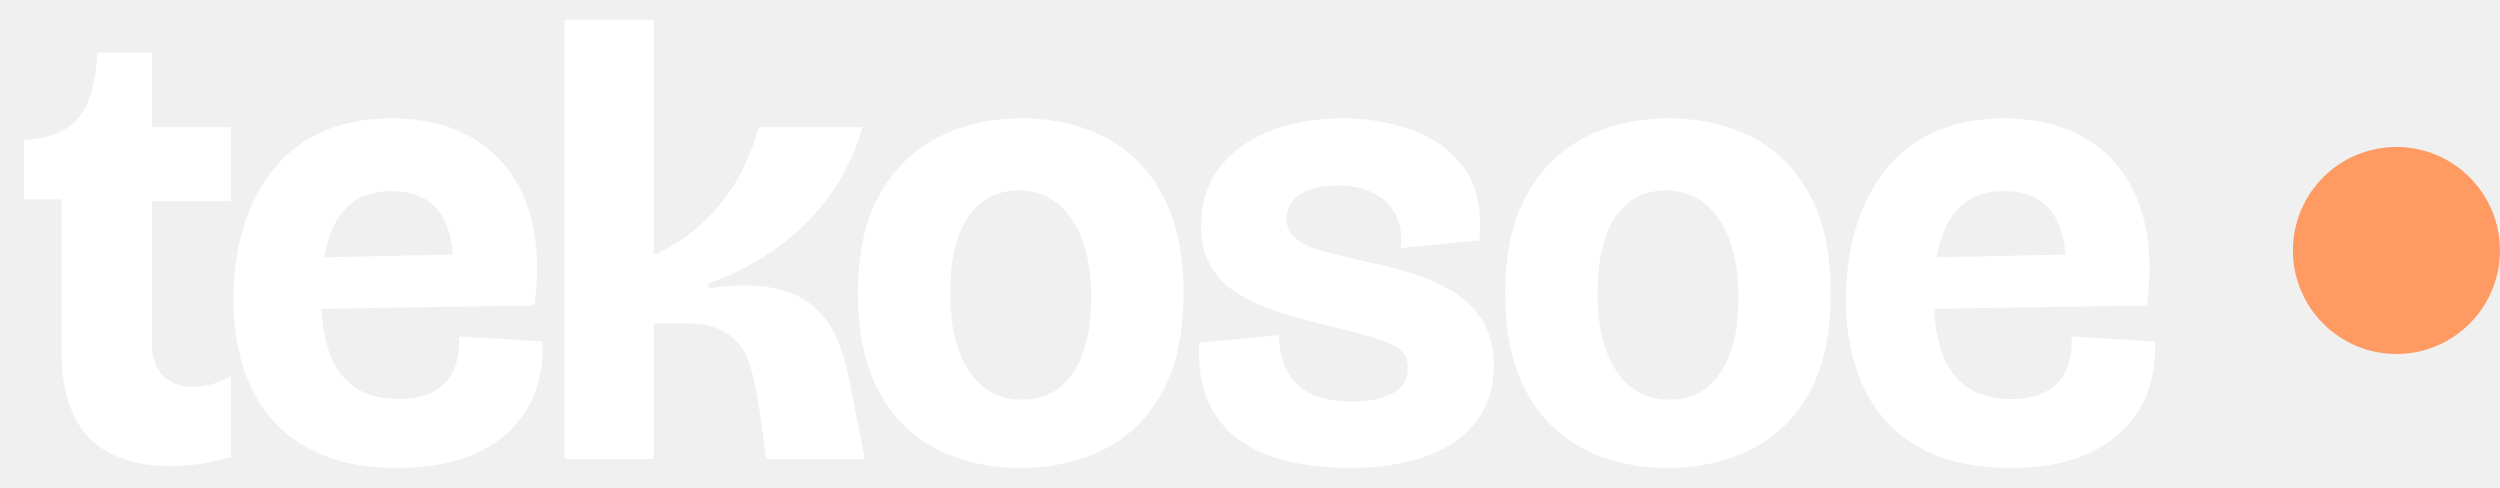
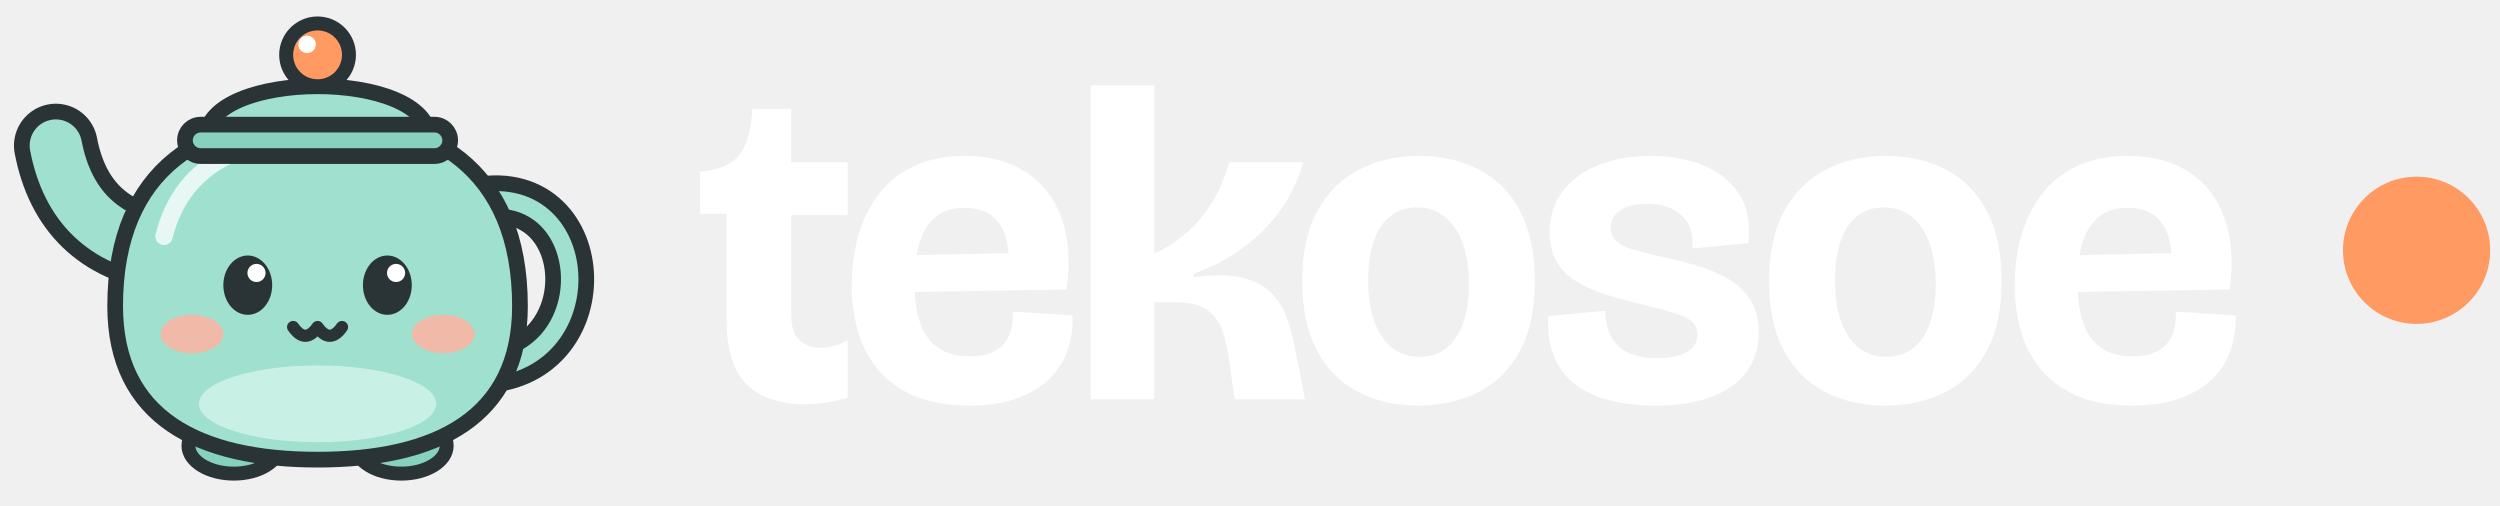
- <svg xmlns="http://www.w3.org/2000/svg" viewBox="0 0 379.68 74.06" width="379.68" height="74.06">
-   <path d="M26.04 70.78Q17.69 70.78 13.51 66.46Q9.34 62.14 9.34 53.11V30.26H3.67V21.24H4.44Q9.72 20.66 11.98 17.83Q14.23 15 14.71 9.24L14.81 7.99H23.06V19.32H35.06V30.55H23.06V51.86Q23.06 55.51 24.84 57.14Q26.62 58.78 29.3 58.78Q30.74 58.78 32.23 58.34Q33.72 57.91 35.06 57.14V69.43Q32.28 70.2 30.07 70.49Q27.86 70.78 26.04 70.78Z M60.41 71.06Q53.59 71.06 48.84 69.05Q44.09 67.03 41.11 63.48Q38.14 59.93 36.79 55.32Q35.45 50.71 35.45 45.43Q35.45 39.96 36.84 35.02Q38.23 30.07 41.11 26.23Q43.99 22.39 48.6 20.18Q53.21 17.98 59.45 17.98Q65.69 17.98 70.2 20.14Q74.71 22.3 77.45 26.14Q80.18 29.98 81.1 35.11Q82.01 40.25 81.14 46.39L43.99 46.97V39.19L70.58 38.62L68.66 43.13Q69.14 38.71 68.28 35.54Q67.42 32.38 65.26 30.7Q63.1 29.02 59.45 29.02Q55.61 29.02 53.26 30.98Q50.9 32.95 49.85 36.5Q48.79 40.06 48.79 44.76Q48.79 52.92 51.72 56.76Q54.65 60.6 60.5 60.6Q63.19 60.6 64.97 59.88Q66.74 59.16 67.85 57.86Q68.95 56.57 69.38 54.84Q69.82 53.11 69.72 51.1L82.39 51.86Q82.58 55.22 81.58 58.63Q80.57 62.04 78.02 64.82Q75.48 67.61 71.11 69.34Q66.74 71.06 60.41 71.06Z M85.75 69.72V3H99.29V38.71Q102.74 37.18 105.48 34.92Q108.22 32.66 110.18 29.98Q112.15 27.29 113.35 24.55Q114.55 21.82 115.22 19.32H130.97Q130.01 22.97 127.99 26.57Q125.98 30.17 123 33.29Q120.02 36.41 116.14 38.9Q112.25 41.4 107.64 43.03V43.8Q113.59 42.94 117.48 43.75Q121.37 44.57 123.62 46.58Q125.88 48.6 127.13 51.53Q128.38 54.46 129.05 58.01L131.35 69.72H116.38L115.22 61.46Q114.74 58.1 113.83 55.27Q112.92 52.44 110.62 50.76Q108.31 49.08 103.7 49.08H99.29V69.72Z M154.97 71.06Q147.77 71.06 142.15 68.14Q136.54 65.21 133.42 59.35Q130.3 53.5 130.3 44.57Q130.3 35.45 133.56 29.59Q136.82 23.74 142.44 20.86Q148.06 17.98 155.06 17.98Q162.36 17.98 167.93 20.9Q173.5 23.83 176.62 29.74Q179.74 35.64 179.74 44.57Q179.74 53.78 176.47 59.64Q173.21 65.5 167.59 68.28Q161.98 71.06 154.97 71.06ZM155.26 60.7Q158.62 60.7 160.92 58.87Q163.22 57.05 164.47 53.59Q165.72 50.14 165.72 45.34Q165.72 40.06 164.38 36.46Q163.03 32.86 160.58 30.89Q158.14 28.92 154.68 28.92Q151.42 28.92 149.06 30.74Q146.71 32.57 145.51 36.07Q144.31 39.58 144.31 44.47Q144.31 52.06 147.19 56.38Q150.07 60.7 155.26 60.7Z M204.89 71.06Q199.9 71.06 195.62 70.06Q191.35 69.05 188.23 66.84Q185.11 64.63 183.48 60.94Q181.85 57.24 182.14 52.06L194.23 50.9Q194.33 54.46 195.67 56.71Q197.02 58.97 199.46 59.98Q201.91 60.98 205.37 60.98Q209.02 60.98 211.42 59.78Q213.82 58.58 213.82 55.9Q213.82 54.26 212.81 53.3Q211.8 52.34 209.5 51.58Q207.19 50.81 203.26 49.85Q198.65 48.79 194.81 47.59Q190.97 46.39 188.18 44.71Q185.4 43.03 183.91 40.49Q182.42 37.94 182.42 34.2Q182.42 29.11 185.16 25.51Q187.9 21.91 192.74 19.94Q197.59 17.98 203.93 17.98Q209.69 17.98 214.63 19.8Q219.58 21.62 222.46 25.7Q225.34 29.78 224.66 36.5L212.76 37.66Q213.05 34.58 211.9 32.47Q210.74 30.36 208.49 29.26Q206.23 28.15 203.16 28.15Q199.51 28.15 197.45 29.54Q195.38 30.94 195.38 33.14Q195.38 34.97 196.68 36.12Q197.98 37.27 200.47 37.99Q202.97 38.71 206.81 39.58Q210.07 40.25 213.58 41.26Q217.08 42.26 220.1 43.94Q223.13 45.62 225 48.46Q226.87 51.29 226.87 55.7Q226.87 60.31 224.33 63.82Q221.78 67.32 216.89 69.19Q211.99 71.06 204.89 71.06Z M253.27 71.06Q246.07 71.06 240.46 68.14Q234.84 65.21 231.72 59.35Q228.6 53.5 228.6 44.57Q228.6 35.45 231.86 29.59Q235.13 23.74 240.74 20.86Q246.36 17.98 253.37 17.98Q260.66 17.98 266.23 20.9Q271.8 23.83 274.92 29.74Q278.04 35.64 278.04 44.57Q278.04 53.78 274.78 59.64Q271.51 65.5 265.9 68.28Q260.28 71.06 253.27 71.06ZM253.56 60.7Q256.92 60.7 259.22 58.87Q261.53 57.05 262.78 53.59Q264.02 50.14 264.02 45.34Q264.02 40.06 262.68 36.46Q261.34 32.86 258.89 30.89Q256.44 28.92 252.98 28.92Q249.72 28.92 247.37 30.74Q245.02 32.57 243.82 36.07Q242.62 39.58 242.62 44.47Q242.62 52.06 245.5 56.38Q248.38 60.7 253.56 60.7Z M305.3 71.06Q298.49 71.06 293.74 69.05Q288.98 67.03 286.01 63.48Q283.03 59.93 281.69 55.32Q280.34 50.71 280.34 45.43Q280.34 39.96 281.74 35.02Q283.13 30.07 286.01 26.23Q288.89 22.39 293.5 20.18Q298.1 17.98 304.34 17.98Q310.58 17.98 315.1 20.14Q319.61 22.3 322.34 26.14Q325.08 29.98 325.99 35.11Q326.9 40.25 326.04 46.39L288.89 46.97V39.19L315.48 38.62L313.56 43.13Q314.04 38.71 313.18 35.54Q312.31 32.38 310.15 30.7Q307.99 29.02 304.34 29.02Q300.5 29.02 298.15 30.98Q295.8 32.95 294.74 36.5Q293.69 40.06 293.69 44.76Q293.69 52.92 296.62 56.76Q299.54 60.6 305.4 60.6Q308.09 60.6 309.86 59.88Q311.64 59.16 312.74 57.86Q313.85 56.57 314.28 54.84Q314.71 53.11 314.62 51.1L327.29 51.86Q327.48 55.22 326.47 58.63Q325.46 62.04 322.92 64.82Q320.38 67.61 316.01 69.34Q311.64 71.06 305.3 71.06Z" fill="#ffffff" />
-   <circle cx="363.95" cy="38.04" r="15.72" fill="#ff9a62" />
+ <svg xmlns="http://www.w3.org/2000/svg" viewBox="0 13 509.44 103" width="509.44" height="103">
+   <g transform="scale(0.71111) translate(-9 -28)">
+     <path d="M56 118 Q30 114 25 88" fill="none" stroke="#2a3436" stroke-width="24" stroke-linecap="round" />
+     <path d="M56 118 Q30 114 25 88" fill="none" stroke="#9fe0cf" stroke-width="15" stroke-linecap="round" />
+     <path d="M146 104 C180 98 182 152 146 152" fill="none" stroke="#2a3436" stroke-width="14" stroke-linecap="round" />
+     <path d="M146 104 C180 98 182 152 146 152" fill="none" stroke="#9fe0cf" stroke-width="5" stroke-linecap="round" />
+     <ellipse cx="76" cy="174" rx="13" ry="8" fill="#86d2bf" stroke="#2a3436" stroke-width="4" />
+     <ellipse cx="124" cy="174" rx="13" ry="8" fill="#86d2bf" stroke="#2a3436" stroke-width="4" />
+     <path d="M42 134 C42 94 68 80 100 80 C132 80 158 94 158 134 C158 166 134 178 100 178 C66 178 42 166 42 134 Z" fill="#9fe0cf" stroke="#2a3436" stroke-width="4.5" />
+     <ellipse cx="100" cy="162" rx="34" ry="11" fill="#c9f0e4" />
+     <path d="M56 114 Q60 98 74 91" fill="none" stroke="#ffffff" stroke-width="5" stroke-linecap="round" opacity="0.75" />
+     <path d="M68 86 C68 66 132 66 132 86 Z" fill="#9fe0cf" stroke="#2a3436" stroke-width="4.5" stroke-linejoin="round" />
+     <rect x="62" y="82" width="76" height="9" rx="4.5" fill="#86d2bf" stroke="#2a3436" stroke-width="4.5" />
+     <circle cx="100" cy="62" r="9" fill="#ff9a62" stroke="#2a3436" stroke-width="4" />
+     <circle cx="97" cy="59" r="2.5" fill="#ffffff" />
+     <ellipse cx="80" cy="128" rx="7" ry="8.5" fill="#2a3436" />
+     <ellipse cx="120" cy="128" rx="7" ry="8.5" fill="#2a3436" />
+     <circle cx="82.5" cy="124.5" r="2.6" fill="#ffffff" />
+     <circle cx="122.5" cy="124.5" r="2.6" fill="#ffffff" />
+     <ellipse cx="64" cy="142" rx="9" ry="5.5" fill="#ffb3a1" opacity="0.85" />
+     <ellipse cx="136" cy="142" rx="9" ry="5.5" fill="#ffb3a1" opacity="0.85" />
+     <path d="M93 140 Q96.5 145 100 140 Q103.5 145 107 140" fill="none" stroke="#2a3436" stroke-width="3.5" stroke-linecap="round" stroke-linejoin="round" />
+   </g>
+   <path d="M164.08 95.37Q156.08 95.37 152.07 91.23Q148.07 87.09 148.07 78.44V56.55H142.64V47.9H143.38Q148.44 47.35 150.6 44.63Q152.76 41.92 153.22 36.4L153.32 35.2H161.23V46.06H172.73V56.82H161.23V77.25Q161.23 80.74 162.93 82.31Q164.63 83.87 167.21 83.87Q168.59 83.87 170.01 83.46Q171.44 83.04 172.73 82.31V94.08Q170.06 94.82 167.94 95.1Q165.83 95.37 164.08 95.37Z M197.48 95.65Q190.94 95.65 186.39 93.72Q181.84 91.78 178.98 88.38Q176.13 84.98 174.84 80.56Q173.56 76.14 173.56 71.08Q173.56 65.84 174.89 61.1Q176.22 56.36 178.98 52.68Q181.74 49 186.16 46.89Q190.58 44.77 196.56 44.77Q202.54 44.77 206.86 46.84Q211.18 48.91 213.81 52.59Q216.43 56.27 217.3 61.19Q218.18 66.12 217.35 72L181.74 72.56V65.1L207.23 64.55L205.39 68.88Q205.85 64.64 205.02 61.61Q204.19 58.57 202.12 56.96Q200.05 55.35 196.56 55.35Q192.88 55.35 190.62 57.24Q188.37 59.12 187.36 62.53Q186.34 65.93 186.34 70.44Q186.34 78.26 189.15 81.94Q191.96 85.62 197.57 85.62Q200.14 85.62 201.85 84.93Q203.55 84.24 204.61 83Q205.66 81.76 206.08 80.1Q206.49 78.44 206.4 76.51L218.54 77.25Q218.73 80.47 217.76 83.73Q216.8 87 214.36 89.67Q211.92 92.34 207.73 93.99Q203.55 95.65 197.48 95.65Z M222.22 94.36V30.42H235.2V64.64Q238.51 63.17 241.13 61.01Q243.75 58.85 245.64 56.27Q247.52 53.7 248.67 51.07Q249.82 48.45 250.47 46.06H265.56Q264.64 49.56 262.7 53.01Q260.77 56.46 257.92 59.45Q255.07 62.44 251.34 64.83Q247.62 67.22 243.2 68.78V69.52Q248.9 68.69 252.63 69.47Q256.36 70.26 258.52 72.19Q260.68 74.12 261.88 76.93Q263.07 79.73 263.72 83.14L265.92 94.36H251.57L250.47 86.45Q250.01 83.23 249.13 80.51Q248.26 77.8 246.05 76.19Q243.84 74.58 239.43 74.58H235.2V94.36Z M289.02 95.65Q282.12 95.65 276.73 92.84Q271.35 90.04 268.36 84.42Q265.37 78.81 265.37 70.26Q265.37 61.52 268.5 55.9Q271.63 50.29 277.01 47.53Q282.39 44.77 289.11 44.77Q296.1 44.77 301.44 47.58Q306.77 50.38 309.76 56.04Q312.75 61.7 312.75 70.26Q312.75 79.09 309.62 84.7Q306.5 90.31 301.11 92.98Q295.73 95.65 289.02 95.65ZM289.29 85.71Q292.51 85.71 294.72 83.96Q296.93 82.22 298.12 78.9Q299.32 75.59 299.32 70.99Q299.32 65.93 298.03 62.48Q296.74 59.03 294.4 57.15Q292.05 55.26 288.74 55.26Q285.61 55.26 283.36 57.01Q281.1 58.76 279.95 62.11Q278.8 65.47 278.8 70.16Q278.8 77.43 281.56 81.57Q284.32 85.71 289.29 85.71Z M337.32 95.65Q332.53 95.65 328.44 94.68Q324.34 93.72 321.35 91.6Q318.36 89.48 316.8 85.94Q315.24 82.4 315.51 77.43L327.1 76.33Q327.2 79.73 328.48 81.89Q329.77 84.06 332.12 85.02Q334.46 85.99 337.78 85.99Q341.27 85.99 343.57 84.84Q345.87 83.69 345.87 81.11Q345.87 79.55 344.91 78.63Q343.94 77.71 341.73 76.97Q339.52 76.24 335.75 75.32Q331.34 74.3 327.66 73.15Q323.98 72 321.31 70.39Q318.64 68.78 317.21 66.35Q315.79 63.91 315.79 60.32Q315.79 55.44 318.41 51.99Q321.03 48.54 325.68 46.66Q330.32 44.77 336.4 44.77Q341.92 44.77 346.65 46.52Q351.39 48.27 354.15 52.18Q356.91 56.09 356.27 62.53L344.86 63.63Q345.14 60.69 344.03 58.66Q342.93 56.64 340.77 55.58Q338.6 54.52 335.66 54.52Q332.16 54.52 330.19 55.86Q328.21 57.19 328.21 59.31Q328.21 61.06 329.45 62.16Q330.69 63.26 333.08 63.95Q335.48 64.64 339.16 65.47Q342.28 66.12 345.64 67.08Q349 68.05 351.9 69.66Q354.8 71.27 356.59 73.98Q358.38 76.7 358.38 80.93Q358.38 85.34 355.95 88.7Q353.51 92.06 348.82 93.85Q344.12 95.65 337.32 95.65Z M384.14 95.65Q377.24 95.65 371.86 92.84Q366.48 90.04 363.49 84.42Q360.5 78.81 360.5 70.26Q360.5 61.52 363.63 55.9Q366.76 50.29 372.14 47.53Q377.52 44.77 384.24 44.77Q391.23 44.77 396.56 47.58Q401.9 50.38 404.89 56.04Q407.88 61.7 407.88 70.26Q407.88 79.09 404.75 84.7Q401.62 90.31 396.24 92.98Q390.86 95.65 384.14 95.65ZM384.42 85.71Q387.64 85.71 389.85 83.96Q392.06 82.22 393.25 78.9Q394.45 75.59 394.45 70.99Q394.45 65.93 393.16 62.48Q391.87 59.03 389.53 57.15Q387.18 55.26 383.87 55.26Q380.74 55.26 378.49 57.01Q376.23 58.76 375.08 62.11Q373.93 65.47 373.93 70.16Q373.93 77.43 376.69 81.57Q379.45 85.71 384.42 85.71Z M434.47 95.65Q427.94 95.65 423.38 93.72Q418.83 91.78 415.98 88.38Q413.12 84.98 411.84 80.56Q410.55 76.14 410.55 71.08Q410.55 65.84 411.88 61.1Q413.22 56.36 415.98 52.68Q418.74 49 423.15 46.89Q427.57 44.77 433.55 44.77Q439.53 44.77 443.85 46.84Q448.18 48.91 450.8 52.59Q453.42 56.27 454.29 61.19Q455.17 66.12 454.34 72L418.74 72.56V65.1L444.22 64.55L442.38 68.88Q442.84 64.64 442.01 61.61Q441.18 58.57 439.11 56.96Q437.04 55.35 433.55 55.35Q429.87 55.35 427.61 57.24Q425.36 59.12 424.35 62.53Q423.34 65.93 423.34 70.44Q423.34 78.26 426.14 81.94Q428.95 85.62 434.56 85.62Q437.14 85.62 438.84 84.93Q440.54 84.24 441.6 83Q442.66 81.76 443.07 80.1Q443.48 78.44 443.39 76.51L455.54 77.25Q455.72 80.47 454.75 83.73Q453.79 87 451.35 89.67Q448.91 92.34 444.73 93.99Q440.54 95.65 434.47 95.65Z" fill="#ffffff" />
+   <circle cx="492.44" cy="64.00" r="15" fill="#ff9a62" />
</svg>
